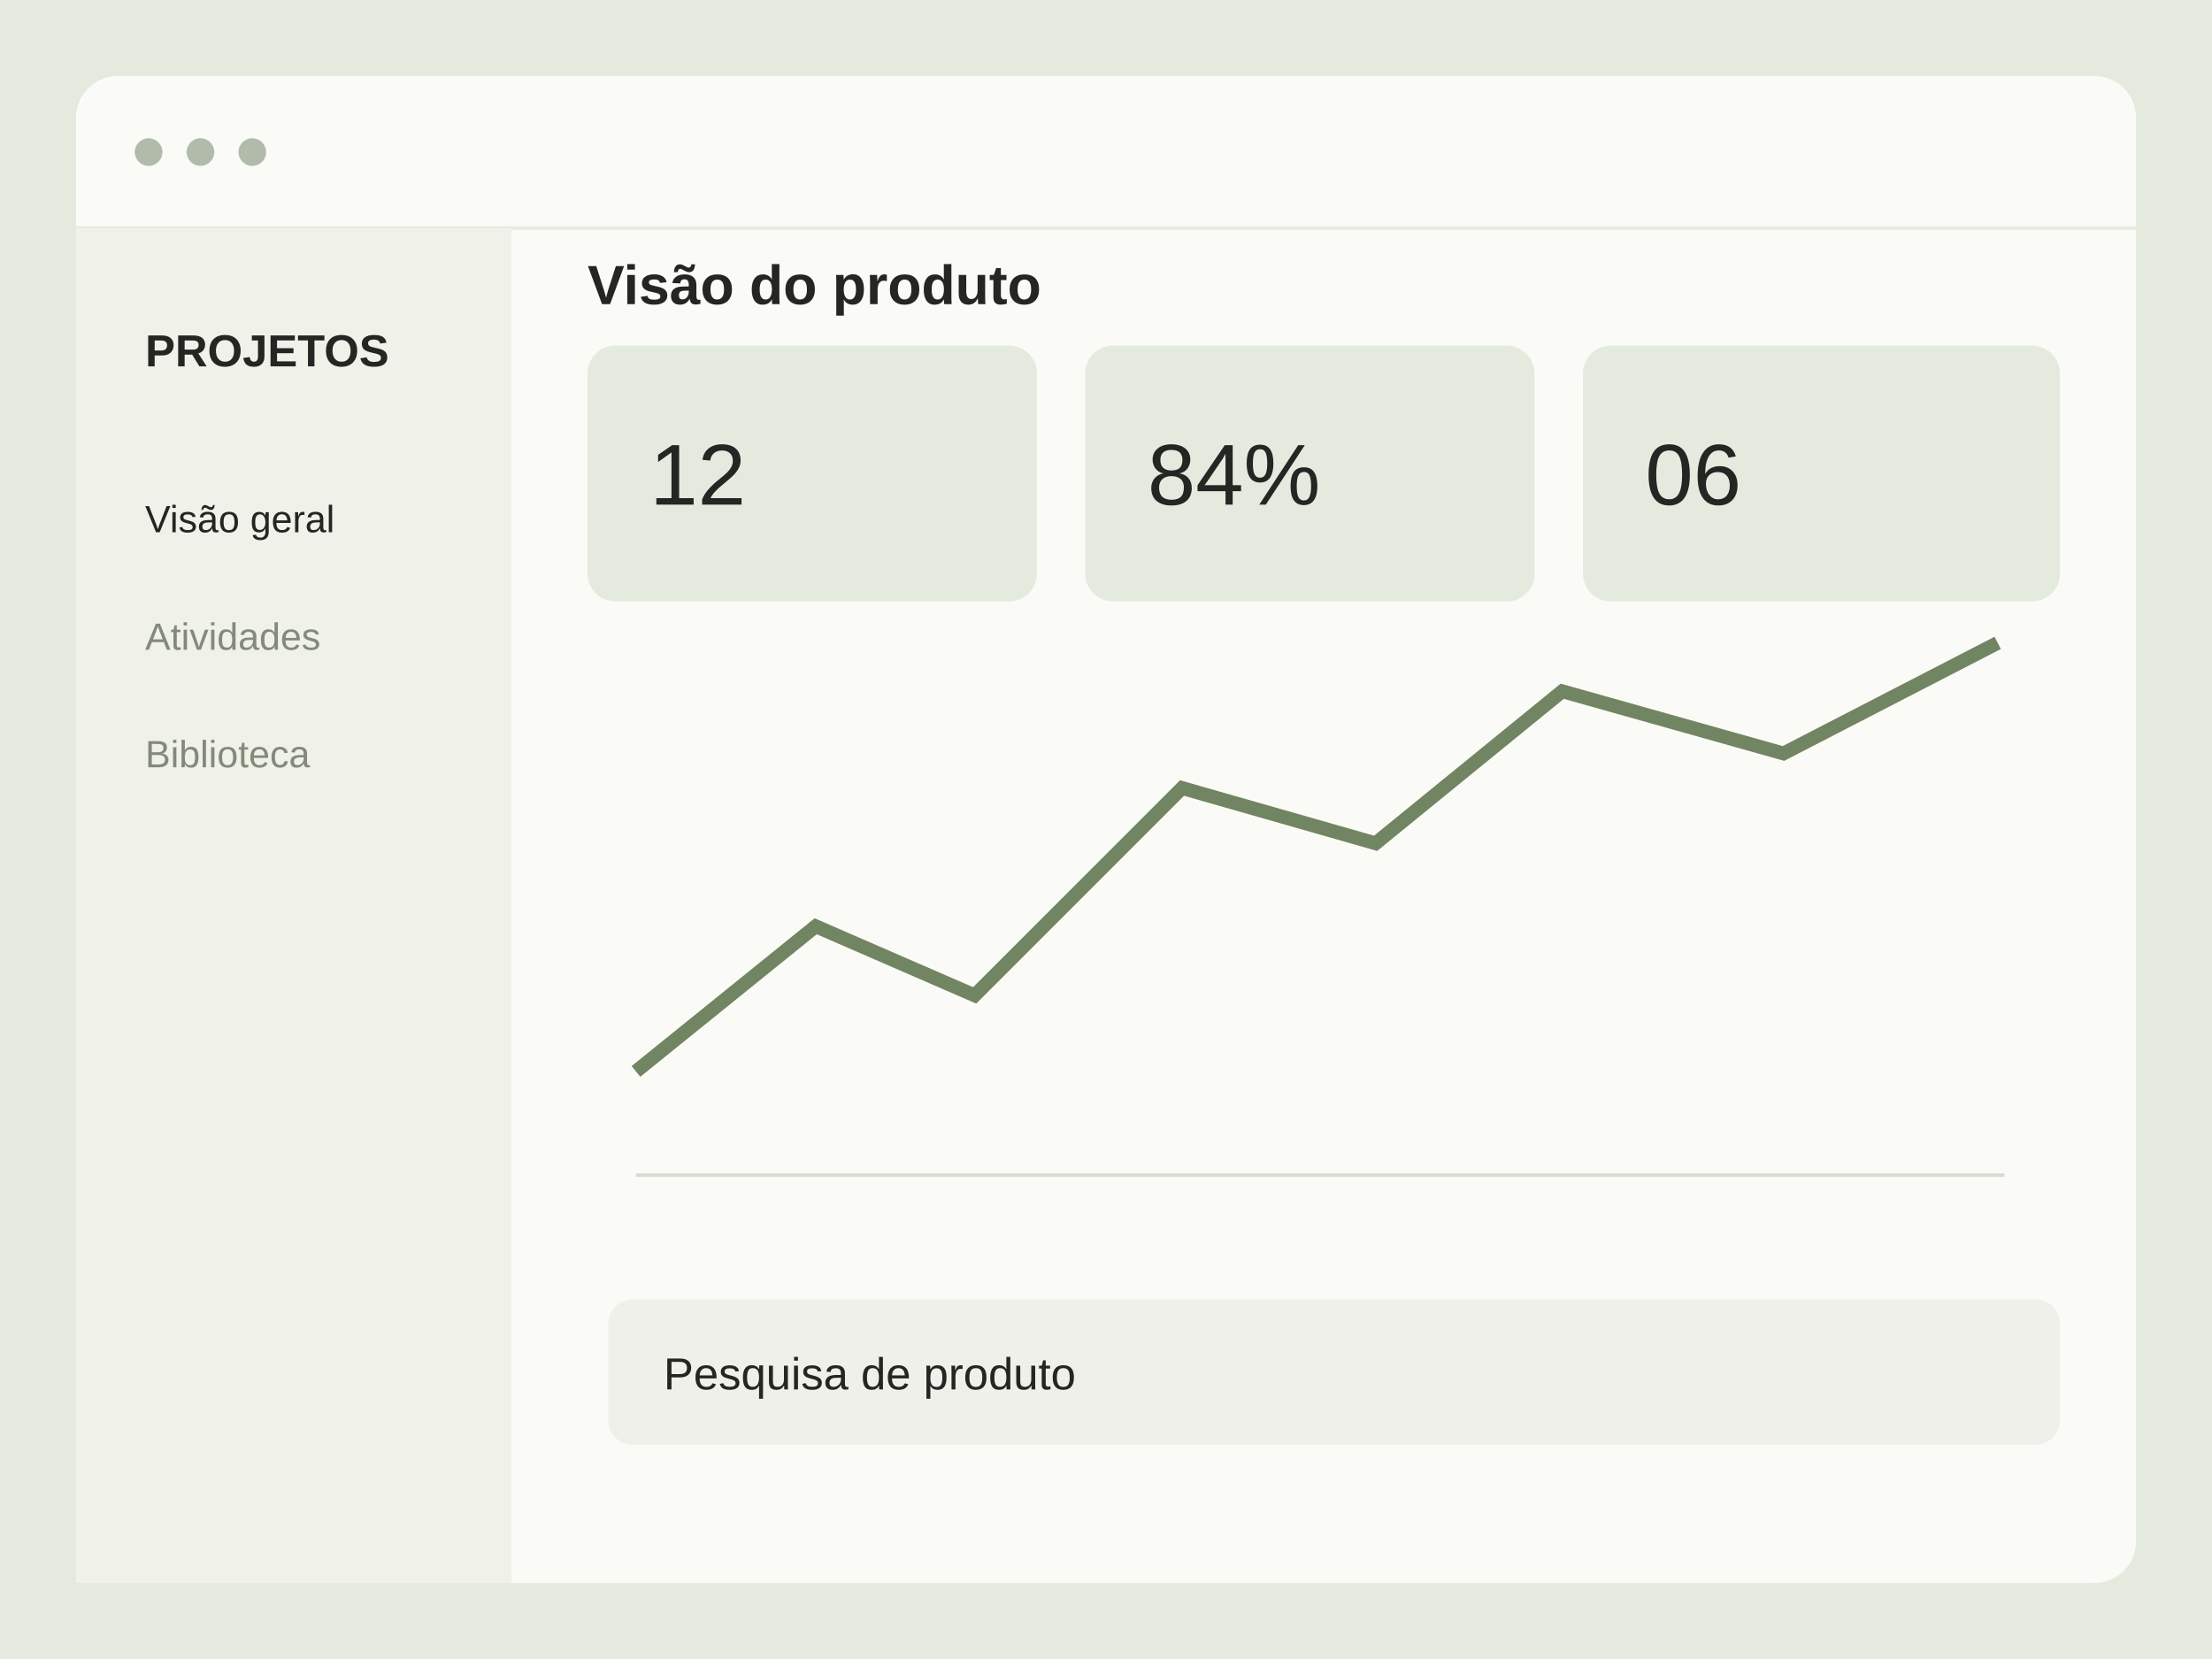
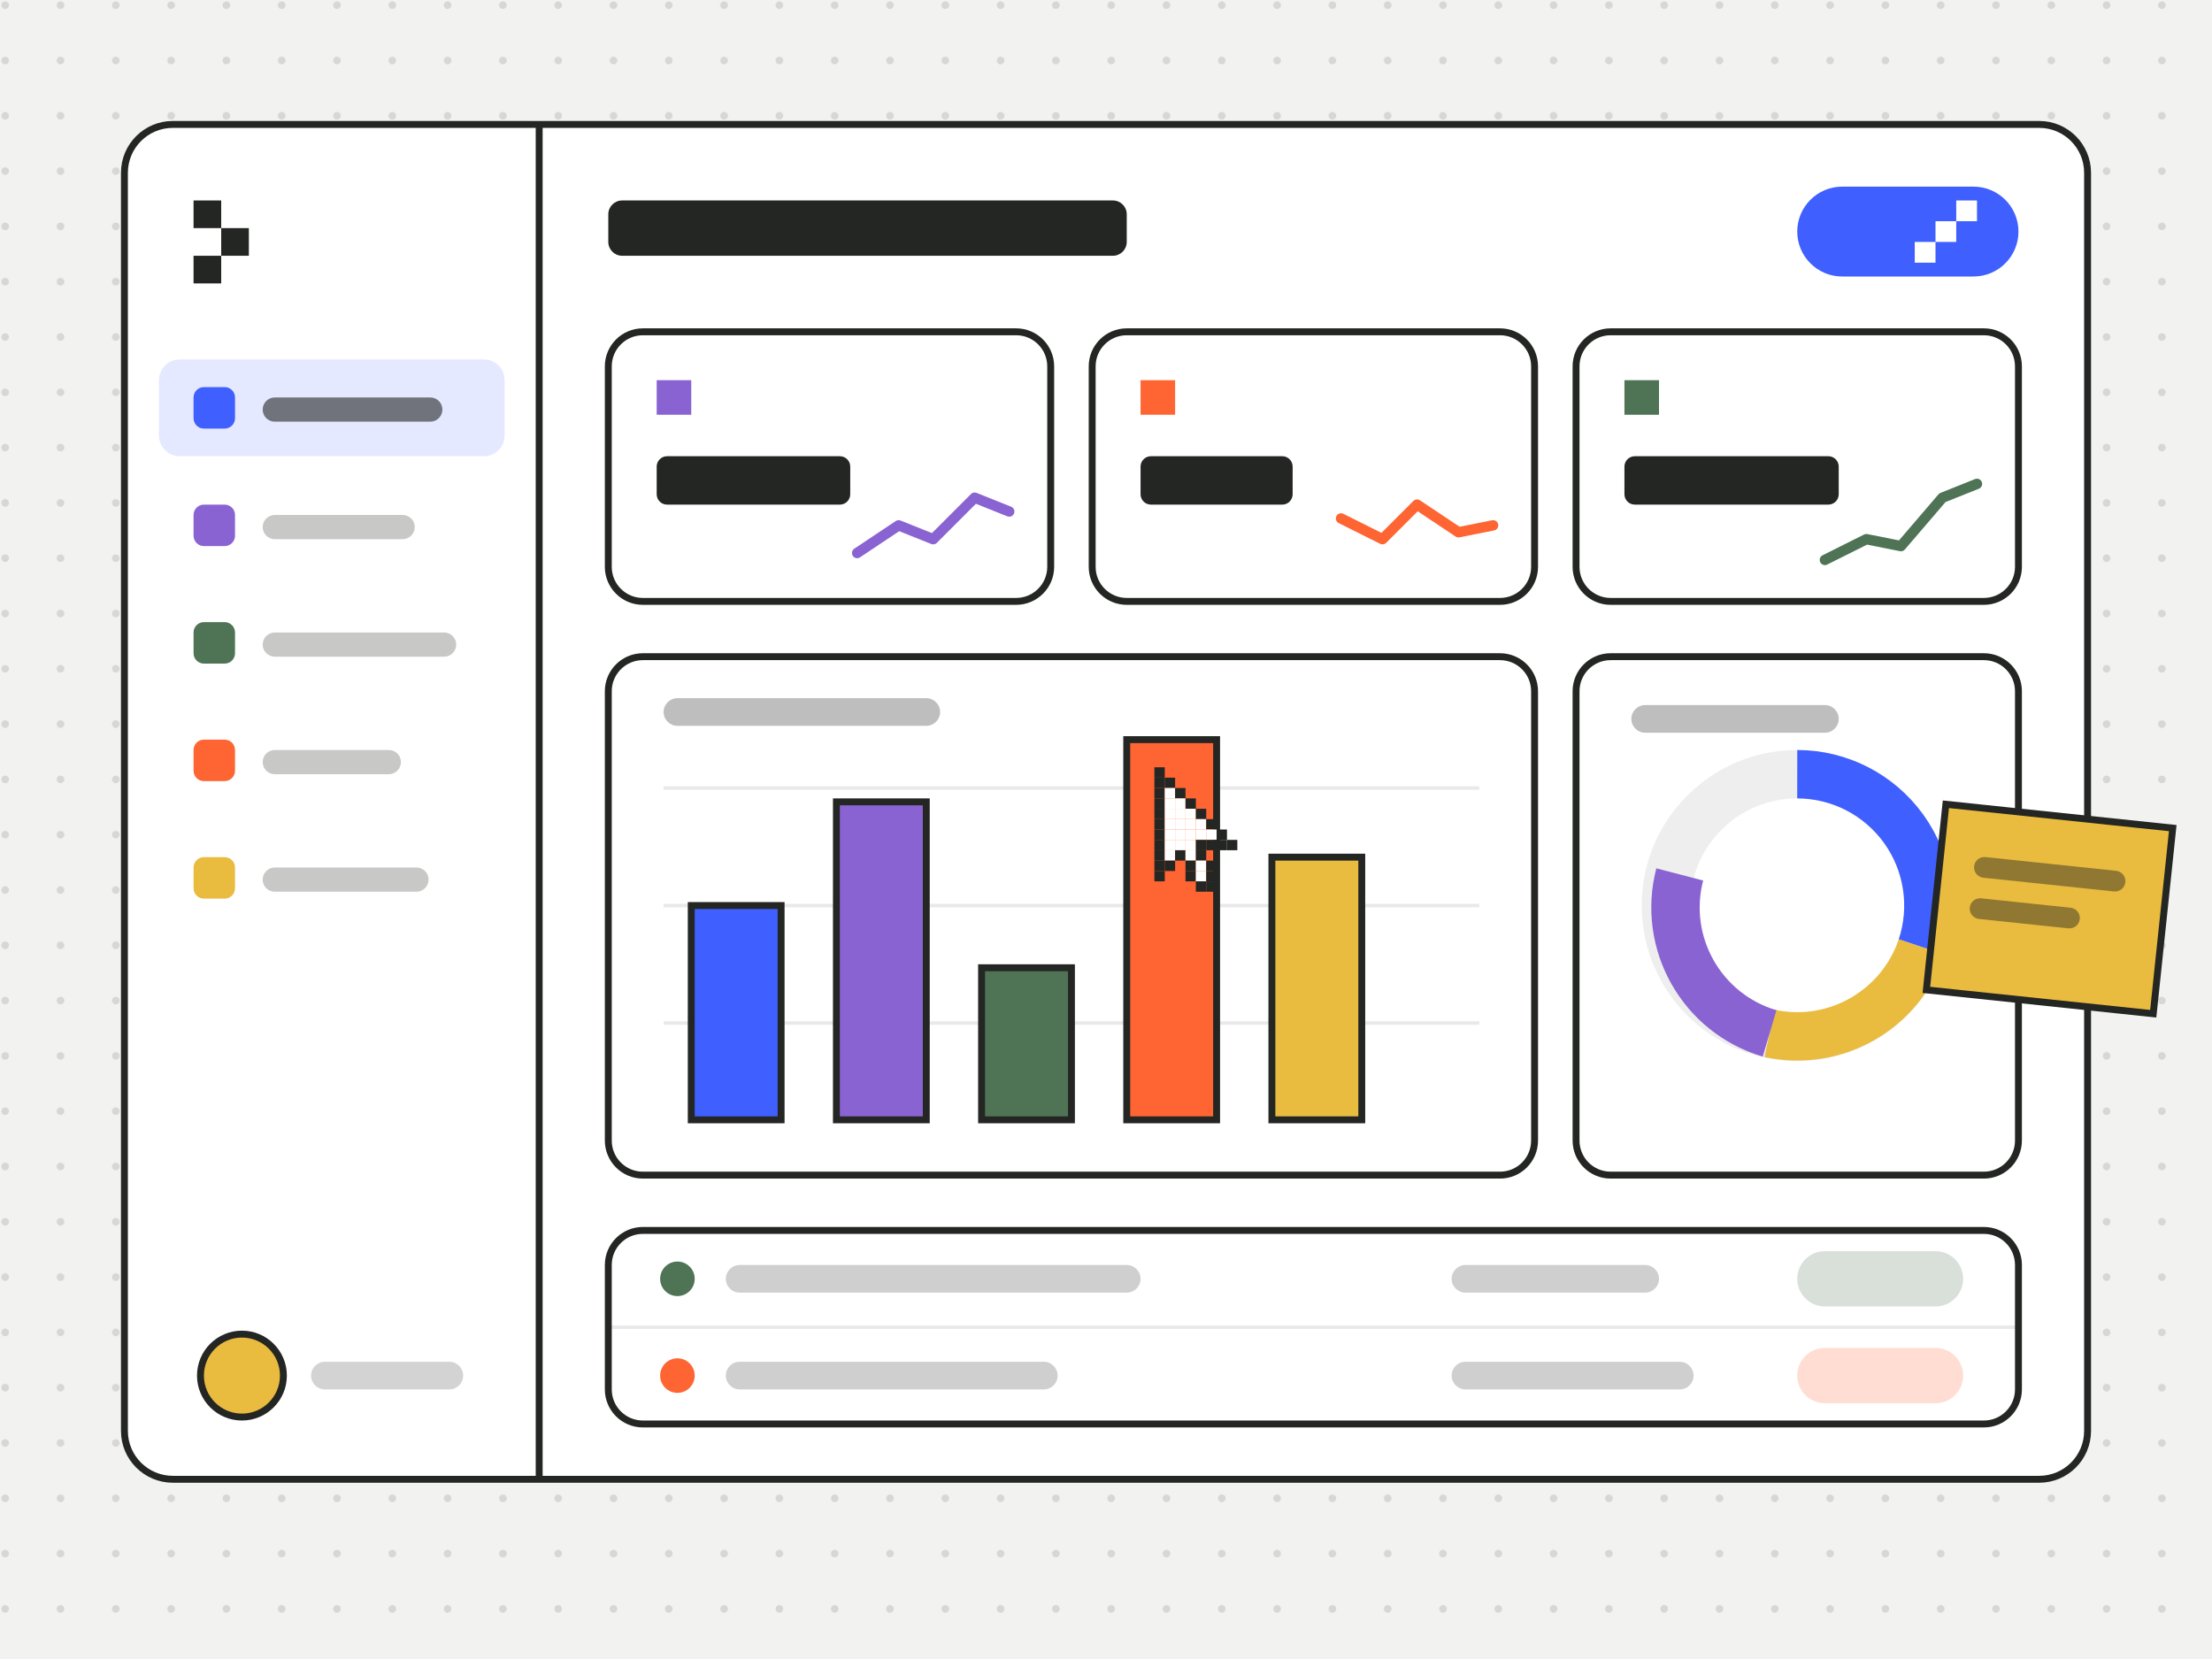
- <svg xmlns="http://www.w3.org/2000/svg" width="640" height="480" viewBox="0 0 640 480">
-   <rect width="640" height="480" fill="#e5eade" />
-   <rect x="22" y="22" width="596" height="436" rx="12" fill="#fafbf7" />
-   <path d="M22 66H618" stroke="#e5eade" />
-   <circle cx="43" cy="44" r="4" fill="#b2baaa" />
-   <circle cx="58" cy="44" r="4" fill="#b2baaa" />
-   <circle cx="73" cy="44" r="4" fill="#b2baaa" />
-   <rect x="22" y="66" width="126" height="392" fill="#f0f2ea" />
-   <g font-family="Arial,sans-serif" fill="#242623">
-     <text x="42" y="106" font-size="13" font-weight="bold">PROJETOS</text>
-     <text x="42" y="154" font-size="11">Visão geral</text>
-     <text x="42" y="188" font-size="11" fill="#828a79">Atividades</text>
-     <text x="42" y="222" font-size="11" fill="#828a79">Biblioteca</text>
-     <text x="170" y="88" font-size="16" font-weight="bold">Visão do produto</text>
-     <rect x="170" y="100" width="130" height="74" rx="8" fill="#e5eade" />
-     <rect x="314" y="100" width="130" height="74" rx="8" fill="#e5eade" />
-     <rect x="458" y="100" width="138" height="74" rx="8" fill="#e5eade" />
-     <text x="188" y="146" font-size="25">12</text>
-     <text x="332" y="146" font-size="25">84%</text>
-     <text x="476" y="146" font-size="25">06</text>
-     <path d="M184 310 L236 268 L282 288 L342 228 L398 244 L452 200 L516 218 L578 186" stroke="#728563" stroke-width="4" fill="none" />
-     <path d="M184 340H580" stroke="#d7dcd1" />
-     <rect x="176" y="376" width="420" height="42" rx="7" fill="#eef0e9" />
-     <text x="192" y="402" font-size="13">Pesquisa de produto</text>
+ <svg xmlns="http://www.w3.org/2000/svg" width="640" height="480" viewBox="0 0 640 480" fill="none">
+   <defs>
+     <pattern id="dots" width="16" height="16" patternUnits="userSpaceOnUse">
+       <circle cx="1.5" cy="1.5" r="1.1" fill="#242623" fill-opacity=".13" />
+     </pattern>
+   </defs>
+   <rect width="640" height="480" fill="#f2f3f0" />
+   <rect width="640" height="480" fill="url(#dots)" />
+   <rect x="36" y="36" width="568" height="392" rx="14" fill="#fff" stroke="#242623" stroke-width="2" />
+   <path d="M156 36v392" stroke="#242623" stroke-width="2" />
+   <g fill="#242623">
+     <rect x="56" y="58" width="8" height="8" />
+     <rect x="64" y="66" width="8" height="8" />
+     <rect x="56" y="74" width="8" height="8" />
+   </g>
+   <rect x="46" y="104" width="100" height="28" rx="6" fill="#3F5FFF" fill-opacity=".14" />
+   <rect x="56" y="112" width="12" height="12" rx="3" fill="#3F5FFF" />
+   <rect x="76" y="115" width="52" height="7" rx="3.5" fill="#242623" fill-opacity="0.6" />
+   <rect x="56" y="146" width="12" height="12" rx="3" fill="#8A63D2" />
+   <rect x="76" y="149" width="44" height="7" rx="3.5" fill="#242623" fill-opacity="0.25" />
+   <rect x="56" y="180" width="12" height="12" rx="3" fill="#4F7355" />
+   <rect x="76" y="183" width="56" height="7" rx="3.5" fill="#242623" fill-opacity="0.25" />
+   <rect x="56" y="214" width="12" height="12" rx="3" fill="#FF6433" />
+   <rect x="76" y="217" width="40" height="7" rx="3.5" fill="#242623" fill-opacity="0.25" />
+   <rect x="56" y="248" width="12" height="12" rx="3" fill="#E9BB3F" />
+   <rect x="76" y="251" width="48" height="7" rx="3.5" fill="#242623" fill-opacity="0.25" />
+   <circle cx="70" cy="398" r="12" fill="#E9BB3F" stroke="#242623" stroke-width="2" />
+   <rect x="90" y="394" width="44" height="8" rx="4" fill="#242623" fill-opacity="0.2" />
+   <rect x="176" y="58" width="150" height="16" rx="4" fill="#242623" />
+   <rect x="520" y="54" width="64" height="26" rx="13" fill="#3F5FFF" />
+   <path d="M560 64h6v6h-6zM566 58h6v6h-6zM554 70h6v6h-6z" fill="#fff" />
+   <rect x="176" y="96" width="128" height="78" rx="10" stroke="#242623" stroke-width="2" />
+   <rect x="190" y="110" width="10" height="10" fill="#8A63D2" />
+   <rect x="190" y="132" width="56" height="14" rx="3" fill="#242623" />
+   <path d="M248 160l12-8 10 4 12-12 10 4" stroke="#8A63D2" stroke-width="3" stroke-linecap="round" stroke-linejoin="round" />
+   <rect x="316" y="96" width="128" height="78" rx="10" stroke="#242623" stroke-width="2" />
+   <rect x="330" y="110" width="10" height="10" fill="#FF6433" />
+   <rect x="330" y="132" width="44" height="14" rx="3" fill="#242623" />
+   <path d="M388 150l12 6 10-10 12 8 10-2" stroke="#FF6433" stroke-width="3" stroke-linecap="round" stroke-linejoin="round" />
+   <rect x="456" y="96" width="128" height="78" rx="10" stroke="#242623" stroke-width="2" />
+   <rect x="470" y="110" width="10" height="10" fill="#4F7355" />
+   <rect x="470" y="132" width="62" height="14" rx="3" fill="#242623" />
+   <path d="M528 162l12-6 10 2 12-14 10-4" stroke="#4F7355" stroke-width="3" stroke-linecap="round" stroke-linejoin="round" />
+   <rect x="176" y="190" width="268" height="150" rx="10" stroke="#242623" stroke-width="2" />
+   <path d="M192 228h236M192 262h236M192 296h236" stroke="#242623" stroke-opacity=".1" />
+   <rect x="192" y="202" width="80" height="8" rx="4" fill="#242623" fill-opacity="0.3" />
+   <rect x="200" y="262" width="26" height="62" fill="#3F5FFF" stroke="#242623" stroke-width="2" />
+   <rect x="242" y="232" width="26" height="92" fill="#8A63D2" stroke="#242623" stroke-width="2" />
+   <rect x="284" y="280" width="26" height="44" fill="#4F7355" stroke="#242623" stroke-width="2" />
+   <rect x="326" y="214" width="26" height="110" fill="#FF6433" stroke="#242623" stroke-width="2" />
+   <rect x="368" y="248" width="26" height="76" fill="#E9BB3F" stroke="#242623" stroke-width="2" />
+   <rect x="456" y="190" width="128" height="150" rx="10" stroke="#242623" stroke-width="2" />
+   <circle cx="520" cy="262" r="38" stroke="#242623" stroke-opacity=".08" stroke-width="14" />
+   <path d="M520 224a38 38 0 0 1 36 50" stroke="#3F5FFF" stroke-width="14" />
+   <path d="M556 274a38 38 0 0 1-44 25" stroke="#E9BB3F" stroke-width="14" />
+   <path d="M512 299a38 38 0 0 1-26-46" stroke="#8A63D2" stroke-width="14" />
+   <rect x="472" y="204" width="60" height="8" rx="4" fill="#242623" fill-opacity="0.3" />
+   <rect x="176" y="356" width="408" height="56" rx="10" stroke="#242623" stroke-width="2" />
+   <path d="M176 384h408" stroke="#242623" stroke-opacity=".1" />
+   <circle cx="196" cy="370" r="5" fill="#4F7355" />
+   <circle cx="196" cy="398" r="5" fill="#FF6433" />
+   <rect x="210" y="366" width="120" height="8" rx="4" fill="#242623" fill-opacity="0.22" />
+   <rect x="210" y="394" width="96" height="8" rx="4" fill="#242623" fill-opacity="0.22" />
+   <rect x="420" y="366" width="60" height="8" rx="4" fill="#242623" fill-opacity="0.22" />
+   <rect x="420" y="394" width="70" height="8" rx="4" fill="#242623" fill-opacity="0.22" />
+   <rect x="520" y="362" width="48" height="16" rx="8" fill="#4F7355" fill-opacity=".22" />
+   <rect x="520" y="390" width="48" height="16" rx="8" fill="#FF6433" fill-opacity=".22" />
+   <g transform="rotate(6 593 263)">
+     <rect x="560" y="236" width="66" height="54" fill="#E9BB3F" stroke="#242623" stroke-width="2" />
+     <rect x="570" y="250" width="44" height="6" rx="3" fill="#242623" fill-opacity="0.45" />
+     <rect x="570" y="262" width="32" height="6" rx="3" fill="#242623" fill-opacity="0.45" />
+   </g>
+   <g transform="translate(334 222)">
+     <rect x="0" y="0" width="3" height="3" fill="#242623" />
+     <rect x="0" y="3" width="3" height="3" fill="#242623" />
+     <rect x="3" y="3" width="3" height="3" fill="#242623" />
+     <rect x="0" y="6" width="3" height="3" fill="#242623" />
+     <rect x="3" y="6" width="3" height="3" fill="#fff" />
+     <rect x="6" y="6" width="3" height="3" fill="#242623" />
+     <rect x="0" y="9" width="3" height="3" fill="#242623" />
+     <rect x="3" y="9" width="3" height="3" fill="#fff" />
+     <rect x="6" y="9" width="3" height="3" fill="#fff" />
+     <rect x="9" y="9" width="3" height="3" fill="#242623" />
+     <rect x="0" y="12" width="3" height="3" fill="#242623" />
+     <rect x="3" y="12" width="3" height="3" fill="#fff" />
+     <rect x="6" y="12" width="3" height="3" fill="#fff" />
+     <rect x="9" y="12" width="3" height="3" fill="#fff" />
+     <rect x="12" y="12" width="3" height="3" fill="#242623" />
+     <rect x="0" y="15" width="3" height="3" fill="#242623" />
+     <rect x="3" y="15" width="3" height="3" fill="#fff" />
+     <rect x="6" y="15" width="3" height="3" fill="#fff" />
+     <rect x="9" y="15" width="3" height="3" fill="#fff" />
+     <rect x="12" y="15" width="3" height="3" fill="#fff" />
+     <rect x="15" y="15" width="3" height="3" fill="#242623" />
+     <rect x="0" y="18" width="3" height="3" fill="#242623" />
+     <rect x="3" y="18" width="3" height="3" fill="#fff" />
+     <rect x="6" y="18" width="3" height="3" fill="#fff" />
+     <rect x="9" y="18" width="3" height="3" fill="#fff" />
+     <rect x="12" y="18" width="3" height="3" fill="#fff" />
+     <rect x="15" y="18" width="3" height="3" fill="#fff" />
+     <rect x="18" y="18" width="3" height="3" fill="#242623" />
+     <rect x="0" y="21" width="3" height="3" fill="#242623" />
+     <rect x="3" y="21" width="3" height="3" fill="#fff" />
+     <rect x="6" y="21" width="3" height="3" fill="#fff" />
+     <rect x="9" y="21" width="3" height="3" fill="#fff" />
+     <rect x="12" y="21" width="3" height="3" fill="#242623" />
+     <rect x="15" y="21" width="3" height="3" fill="#242623" />
+     <rect x="18" y="21" width="3" height="3" fill="#242623" />
+     <rect x="21" y="21" width="3" height="3" fill="#242623" />
+     <rect x="0" y="24" width="3" height="3" fill="#242623" />
+     <rect x="3" y="24" width="3" height="3" fill="#fff" />
+     <rect x="6" y="24" width="3" height="3" fill="#242623" />
+     <rect x="9" y="24" width="3" height="3" fill="#fff" />
+     <rect x="12" y="24" width="3" height="3" fill="#242623" />
+     <rect x="0" y="27" width="3" height="3" fill="#242623" />
+     <rect x="3" y="27" width="3" height="3" fill="#242623" />
+     <rect x="9" y="27" width="3" height="3" fill="#242623" />
+     <rect x="12" y="27" width="3" height="3" fill="#fff" />
+     <rect x="15" y="27" width="3" height="3" fill="#242623" />
+     <rect x="0" y="30" width="3" height="3" fill="#242623" />
+     <rect x="9" y="30" width="3" height="3" fill="#242623" />
+     <rect x="12" y="30" width="3" height="3" fill="#fff" />
+     <rect x="15" y="30" width="3" height="3" fill="#242623" />
+     <rect x="12" y="33" width="3" height="3" fill="#242623" />
+     <rect x="15" y="33" width="3" height="3" fill="#242623" />
  </g>
</svg>
